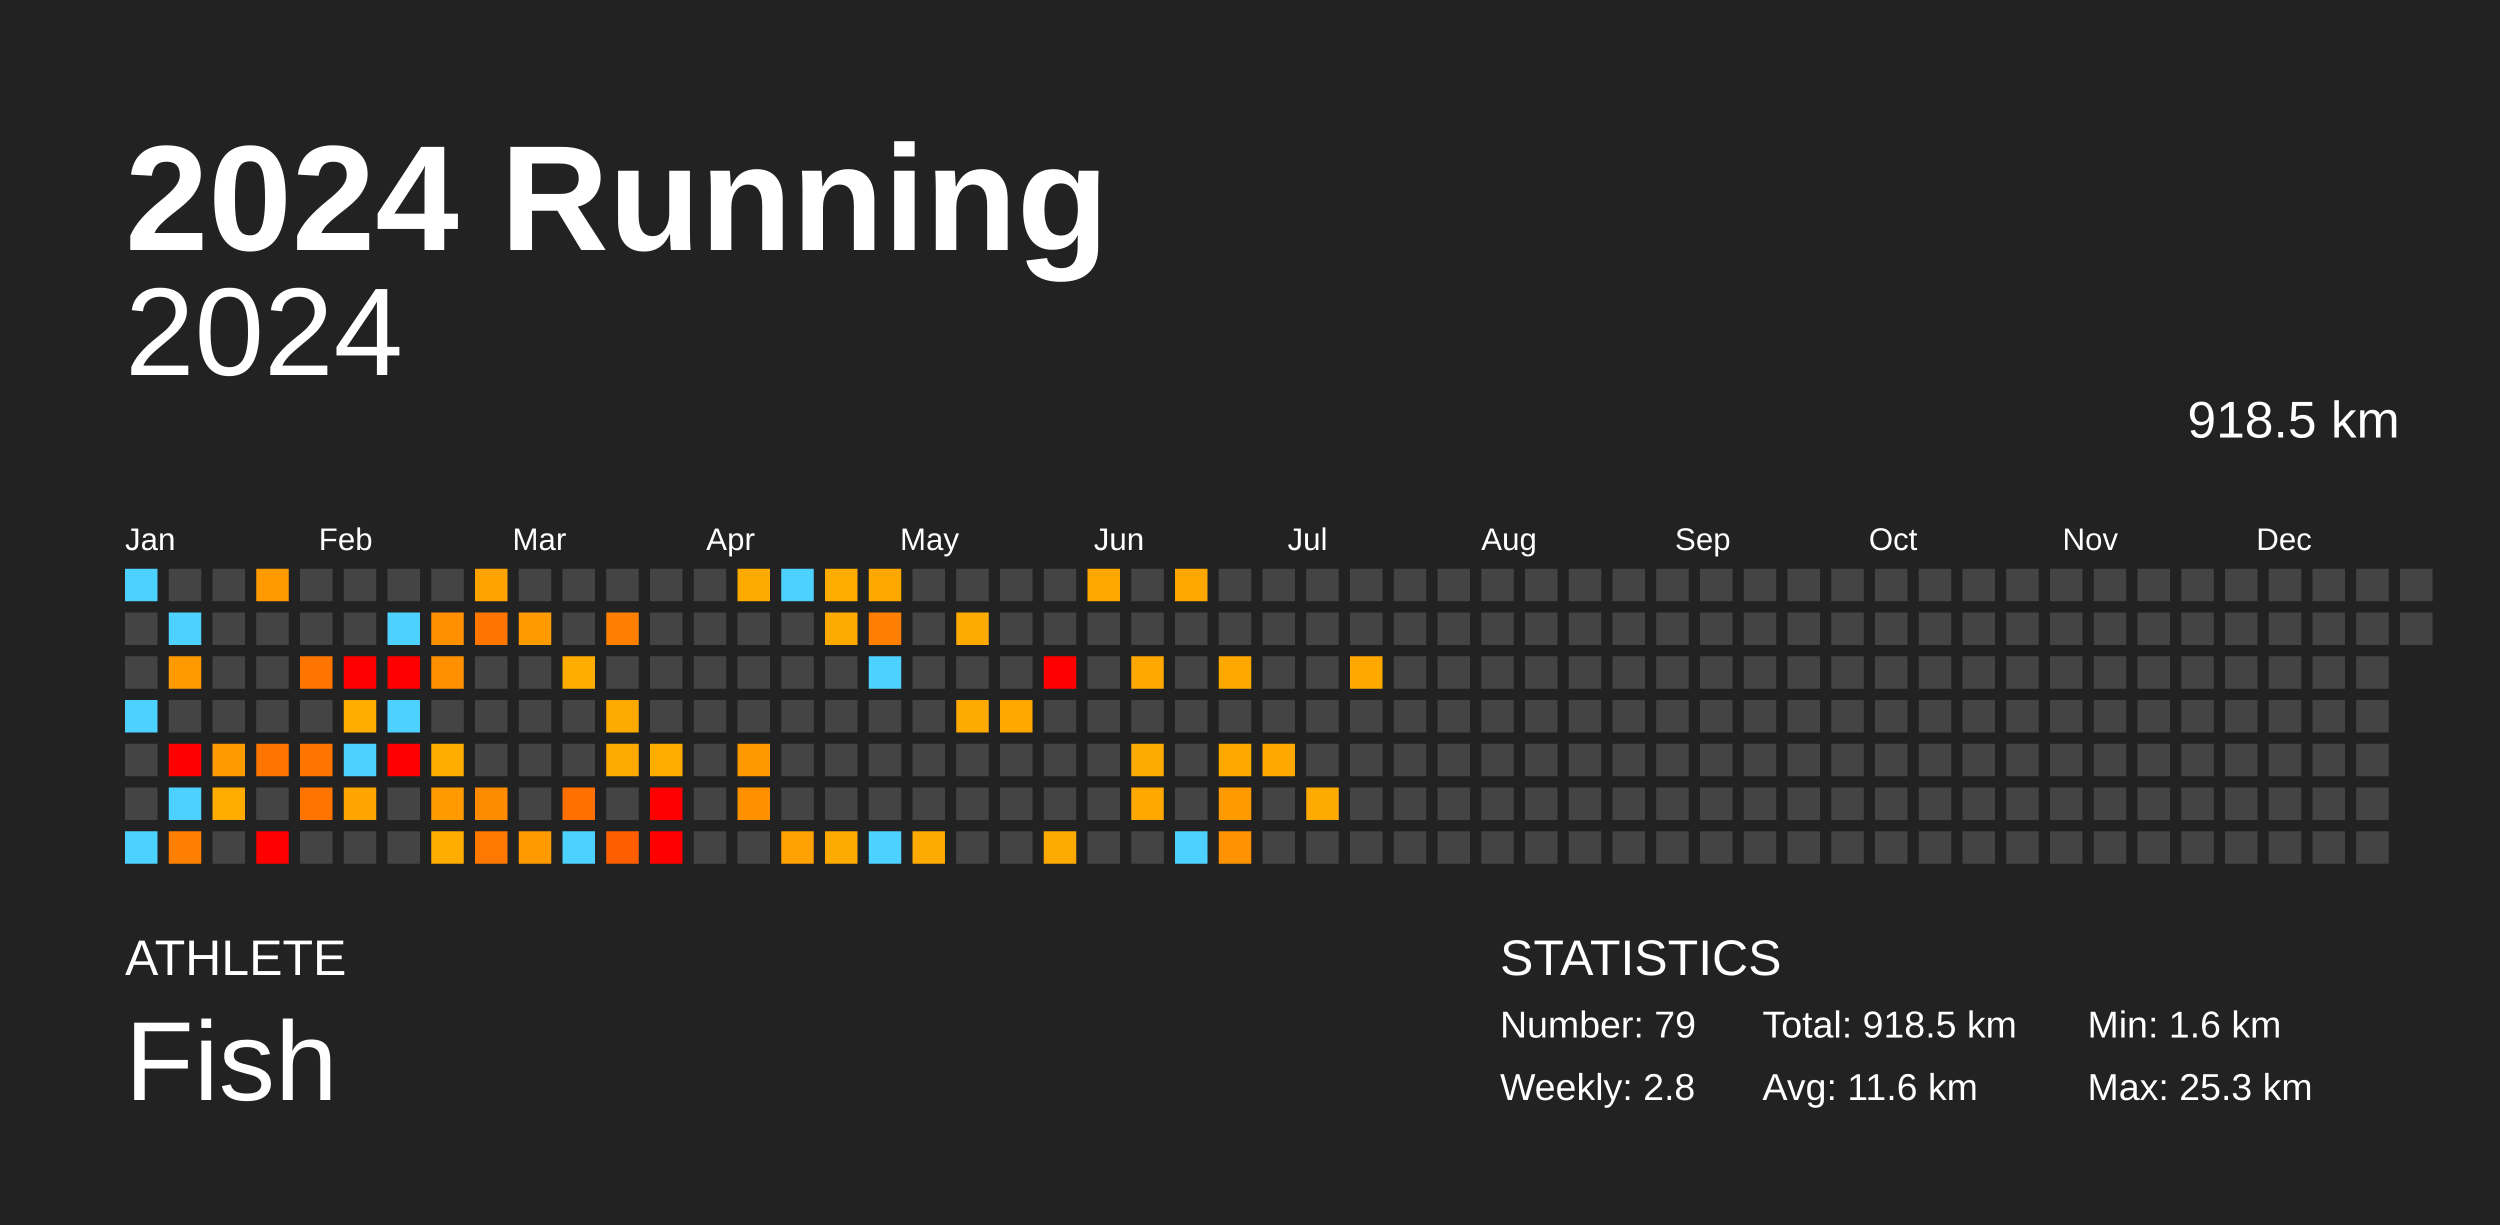
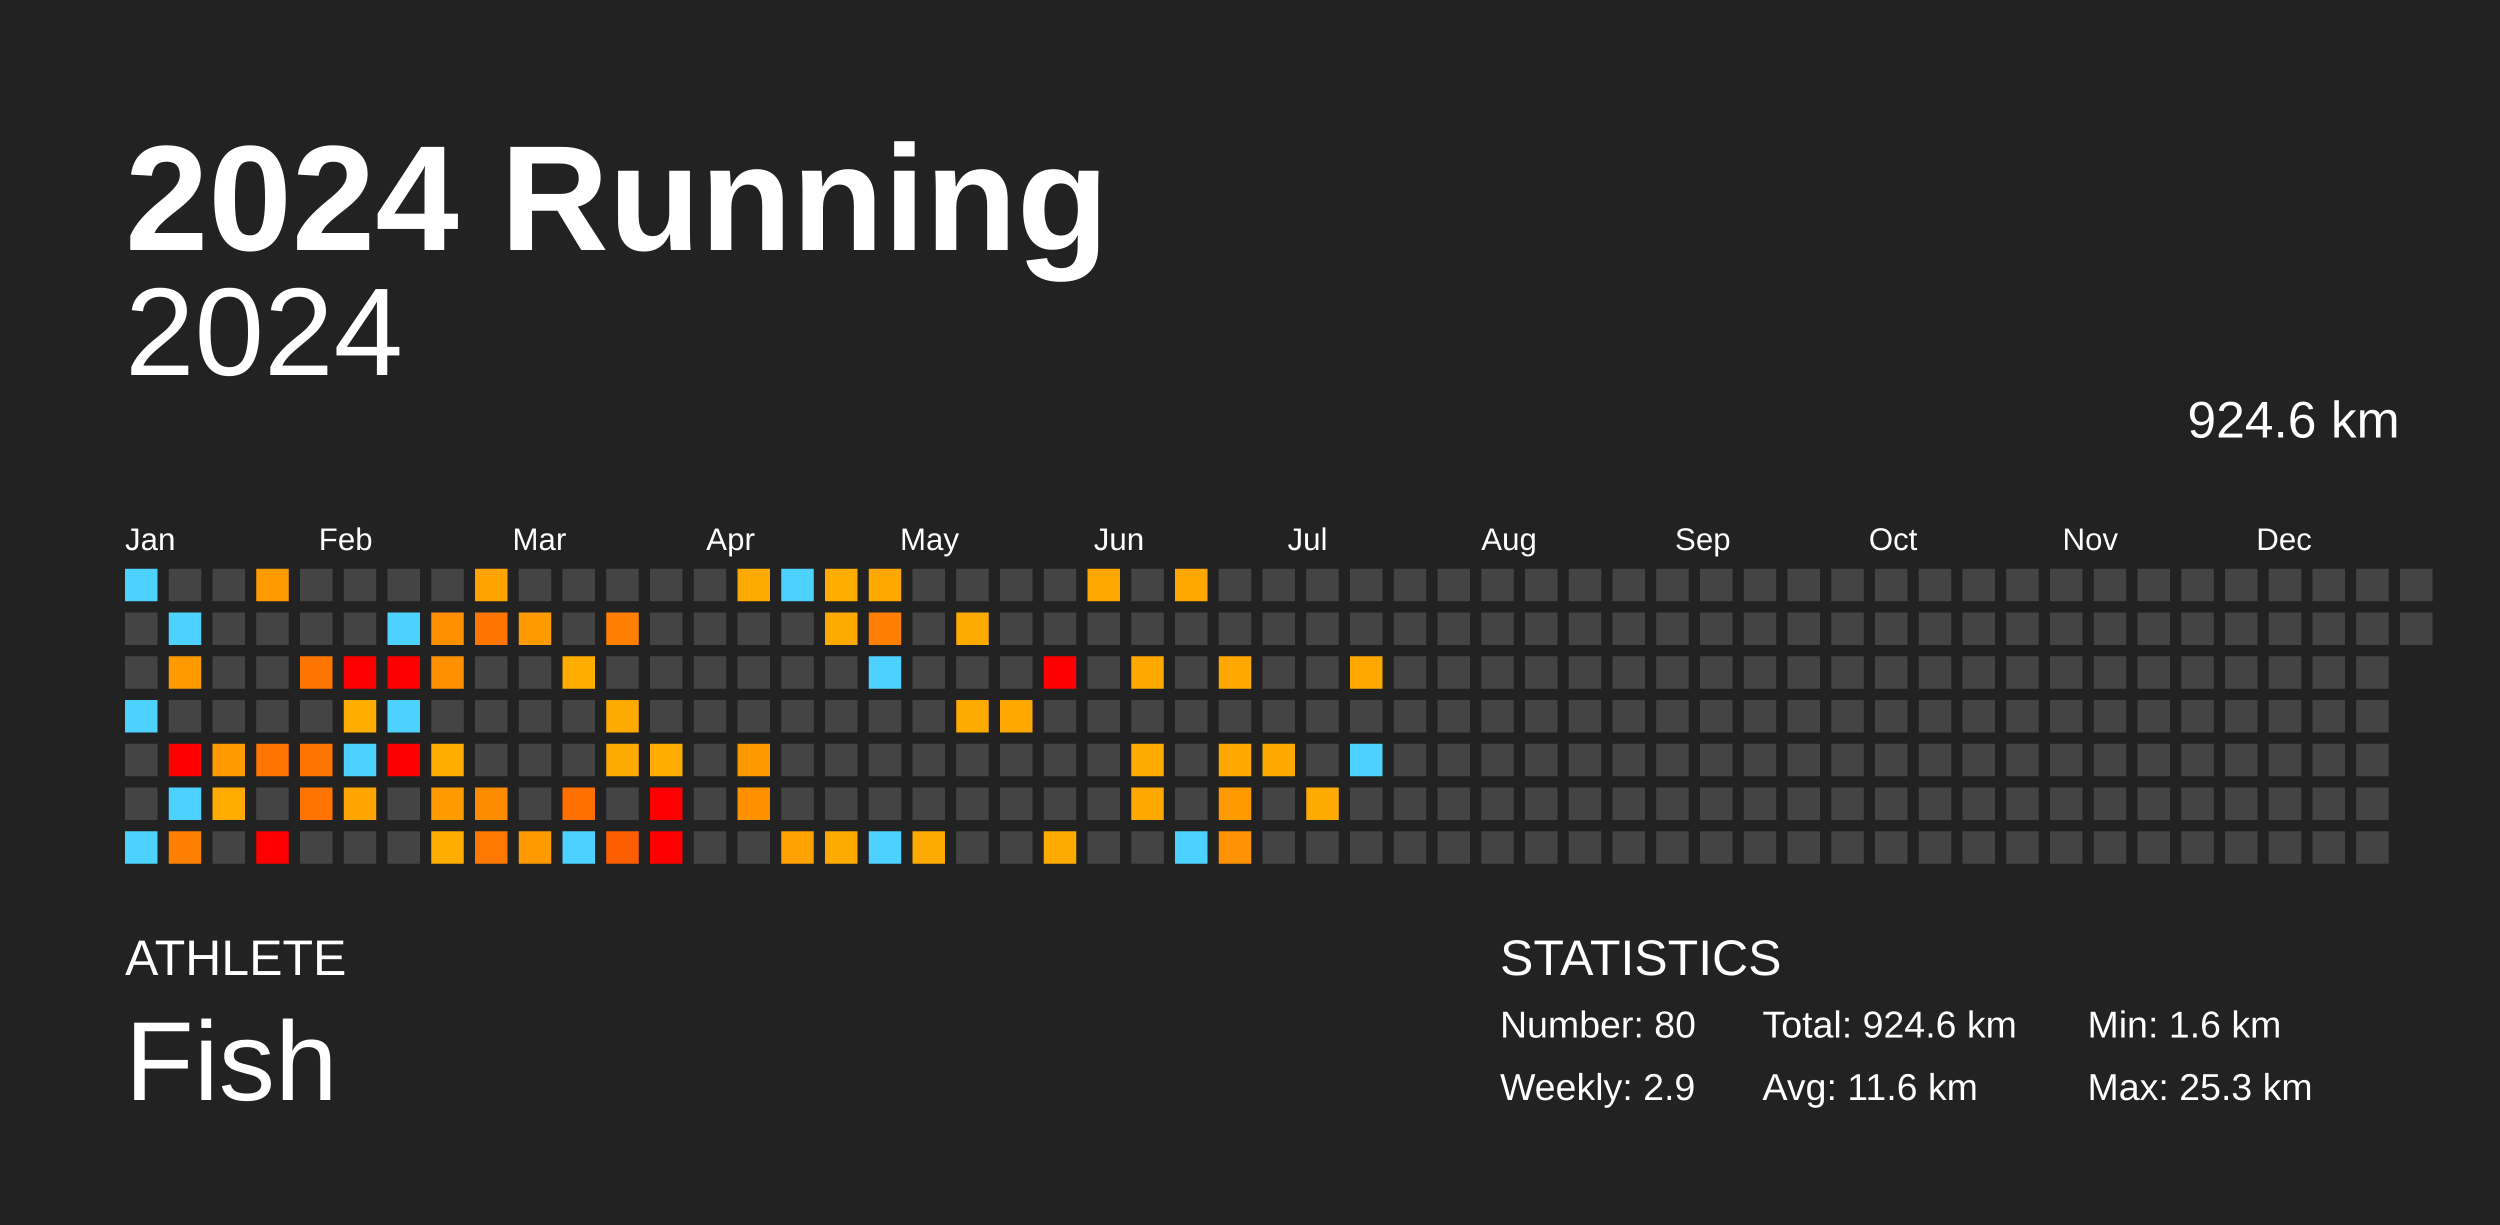
<svg xmlns="http://www.w3.org/2000/svg" baseProfile="full" height="98mm" version="1.1" viewBox="0,0,200,98" width="200mm">
  <defs />
  <rect fill="#222222" height="98" width="200" x="0" y="0" />
  <text fill="#FFFFFF" style="font-size:12px; font-family:Arial; font-weight:bold;" x="10" y="20">2024 Running</text>
  <text fill="#FFFFFF" style="font-size:4px; font-family:Arial" x="10" y="78">ATHLETE</text>
  <text fill="#FFFFFF" style="font-size:9px; font-family:Arial" x="10" y="88">Fish</text>
  <text fill="#FFFFFF" style="font-size:4px; font-family:Arial" x="120" y="78">STATISTICS</text>
-   <text fill="#FFFFFF" style="font-size:3px; font-family:Arial" x="120" y="83">Number: 79</text>
-   <text fill="#FFFFFF" style="font-size:3px; font-family:Arial" x="120" y="88">Weekly: 2.8</text>
-   <text fill="#FFFFFF" style="font-size:3px; font-family:Arial" x="141" y="83">Total: 918.5 km</text>
+   <text fill="#FFFFFF" style="font-size:3px; font-family:Arial" x="120" y="83">Number: 80</text>
+   <text fill="#FFFFFF" style="font-size:3px; font-family:Arial" x="120" y="88">Weekly: 2.9</text>
+   <text fill="#FFFFFF" style="font-size:3px; font-family:Arial" x="141" y="83">Total: 924.6 km</text>
  <text fill="#FFFFFF" style="font-size:3px; font-family:Arial" x="141" y="88">Avg: 11.6 km</text>
  <text fill="#FFFFFF" style="font-size:3px; font-family:Arial" x="167" y="83">Min: 1.6 km</text>
  <text fill="#FFFFFF" style="font-size:3px; font-family:Arial" x="167" y="88">Max: 25.3 km</text>
  <text alignment-baseline="hanging" fill="#FFFFFF" style="font-size:10.0px; font-family:Arial;" x="10" y="30">2024</text>
-   <text alignment-baseline="hanging" fill="#FFFFFF" style="font-size:4.125px; font-family:Arial;" x="175" y="35">918.5 km</text>
+   <text alignment-baseline="hanging" fill="#FFFFFF" style="font-size:4.125px; font-family:Arial;" x="175" y="35">924.6 km</text>
  <text fill="#FFFFFF" style="font-size:2.5px; font-family:Arial" x="10.0" y="44">Jan</text>
  <text fill="#FFFFFF" style="font-size:2.5px; font-family:Arial" x="25.5" y="44">Feb</text>
  <text fill="#FFFFFF" style="font-size:2.5px; font-family:Arial" x="41.0" y="44">Mar</text>
  <text fill="#FFFFFF" style="font-size:2.5px; font-family:Arial" x="56.5" y="44">Apr</text>
  <text fill="#FFFFFF" style="font-size:2.5px; font-family:Arial" x="72.0" y="44">May</text>
  <text fill="#FFFFFF" style="font-size:2.5px; font-family:Arial" x="87.5" y="44">Jun</text>
  <text fill="#FFFFFF" style="font-size:2.5px; font-family:Arial" x="103.0" y="44">Jul</text>
  <text fill="#FFFFFF" style="font-size:2.5px; font-family:Arial" x="118.5" y="44">Aug</text>
  <text fill="#FFFFFF" style="font-size:2.5px; font-family:Arial" x="134.0" y="44">Sep</text>
  <text fill="#FFFFFF" style="font-size:2.5px; font-family:Arial" x="149.5" y="44">Oct</text>
  <text fill="#FFFFFF" style="font-size:2.5px; font-family:Arial" x="165.0" y="44">Nov</text>
  <text fill="#FFFFFF" style="font-size:2.5px; font-family:Arial" x="180.5" y="44">Dec</text>
  <rect fill="#4dd2ff" height="2.6" width="2.6" x="10.0" y="45.5" />
  <rect fill="#444444" height="2.6" width="2.6" x="10.0" y="49.0" />
  <rect fill="#444444" height="2.6" width="2.6" x="10.0" y="52.5" />
  <rect fill="#4dd2ff" height="2.6" width="2.6" x="10.0" y="56.0" />
  <rect fill="#444444" height="2.6" width="2.6" x="10.0" y="59.5" />
  <rect fill="#444444" height="2.6" width="2.6" x="10.0" y="63.0" />
  <rect fill="#4dd2ff" height="2.6" width="2.6" x="10.0" y="66.5" />
  <rect fill="#444444" height="2.6" width="2.6" x="13.5" y="45.5" />
  <rect fill="#4dd2ff" height="2.6" width="2.6" x="13.5" y="49.0" />
  <rect fill="#ff9b00" height="2.6" width="2.6" x="13.5" y="52.5" />
  <rect fill="#444444" height="2.6" width="2.6" x="13.5" y="56.0" />
  <rect fill="red" height="2.6" width="2.6" x="13.5" y="59.5" />
  <rect fill="#4dd2ff" height="2.6" width="2.6" x="13.5" y="63.0" />
  <rect fill="#ff7f00" height="2.6" width="2.6" x="13.5" y="66.5" />
  <rect fill="#444444" height="2.6" width="2.6" x="17.0" y="45.5" />
  <rect fill="#444444" height="2.6" width="2.6" x="17.0" y="49.0" />
  <rect fill="#444444" height="2.6" width="2.6" x="17.0" y="52.5" />
  <rect fill="#444444" height="2.6" width="2.6" x="17.0" y="56.0" />
  <rect fill="#ff9b00" height="2.6" width="2.6" x="17.0" y="59.5" />
  <rect fill="#ffab00" height="2.6" width="2.6" x="17.0" y="63.0" />
  <rect fill="#444444" height="2.6" width="2.6" x="17.0" y="66.5" />
  <rect fill="#ff9b00" height="2.6" width="2.6" x="20.5" y="45.5" />
  <rect fill="#444444" height="2.6" width="2.6" x="20.5" y="49.0" />
  <rect fill="#444444" height="2.6" width="2.6" x="20.5" y="52.5" />
  <rect fill="#444444" height="2.6" width="2.6" x="20.5" y="56.0" />
  <rect fill="#ff7500" height="2.6" width="2.6" x="20.5" y="59.5" />
  <rect fill="#444444" height="2.6" width="2.6" x="20.5" y="63.0" />
  <rect fill="red" height="2.6" width="2.6" x="20.5" y="66.5" />
  <rect fill="#444444" height="2.6" width="2.6" x="24.0" y="45.5" />
  <rect fill="#444444" height="2.6" width="2.6" x="24.0" y="49.0" />
  <rect fill="#ff7500" height="2.6" width="2.6" x="24.0" y="52.5" />
  <rect fill="#444444" height="2.6" width="2.6" x="24.0" y="56.0" />
  <rect fill="#ff7500" height="2.6" width="2.6" x="24.0" y="59.5" />
  <rect fill="#ff7400" height="2.6" width="2.6" x="24.0" y="63.0" />
  <rect fill="#444444" height="2.6" width="2.6" x="24.0" y="66.5" />
  <rect fill="#444444" height="2.6" width="2.6" x="27.5" y="45.5" />
  <rect fill="#444444" height="2.6" width="2.6" x="27.5" y="49.0" />
  <rect fill="red" height="2.6" width="2.6" x="27.5" y="52.5" />
  <rect fill="#ffae00" height="2.6" width="2.6" x="27.5" y="56.0" />
  <rect fill="#4dd2ff" height="2.6" width="2.6" x="27.5" y="59.5" />
  <rect fill="#ffa500" height="2.6" width="2.6" x="27.5" y="63.0" />
  <rect fill="#444444" height="2.6" width="2.6" x="27.5" y="66.5" />
  <rect fill="#444444" height="2.6" width="2.6" x="31.0" y="45.5" />
  <rect fill="#4dd2ff" height="2.6" width="2.6" x="31.0" y="49.0" />
  <rect fill="red" height="2.6" width="2.6" x="31.0" y="52.5" />
  <rect fill="#4dd2ff" height="2.6" width="2.6" x="31.0" y="56.0" />
  <rect fill="red" height="2.6" width="2.6" x="31.0" y="59.5" />
  <rect fill="#444444" height="2.6" width="2.6" x="31.0" y="63.0" />
  <rect fill="#444444" height="2.6" width="2.6" x="31.0" y="66.5" />
  <rect fill="#444444" height="2.6" width="2.6" x="34.5" y="45.5" />
  <rect fill="#ff9000" height="2.6" width="2.6" x="34.5" y="49.0" />
  <rect fill="#ff9100" height="2.6" width="2.6" x="34.5" y="52.5" />
  <rect fill="#444444" height="2.6" width="2.6" x="34.5" y="56.0" />
  <rect fill="#ffab00" height="2.6" width="2.6" x="34.5" y="59.5" />
  <rect fill="#ff9a00" height="2.6" width="2.6" x="34.5" y="63.0" />
  <rect fill="#ffad00" height="2.6" width="2.6" x="34.5" y="66.5" />
  <rect fill="#ffa300" height="2.6" width="2.6" x="38.0" y="45.5" />
  <rect fill="#ff7500" height="2.6" width="2.6" x="38.0" y="49.0" />
  <rect fill="#444444" height="2.6" width="2.6" x="38.0" y="52.5" />
  <rect fill="#444444" height="2.6" width="2.6" x="38.0" y="56.0" />
  <rect fill="#444444" height="2.6" width="2.6" x="38.0" y="59.5" />
  <rect fill="#ff8c00" height="2.6" width="2.6" x="38.0" y="63.0" />
  <rect fill="#ff7800" height="2.6" width="2.6" x="38.0" y="66.5" />
  <rect fill="#444444" height="2.6" width="2.6" x="41.5" y="45.5" />
  <rect fill="#ff9b00" height="2.6" width="2.6" x="41.5" y="49.0" />
  <rect fill="#444444" height="2.6" width="2.6" x="41.5" y="52.5" />
  <rect fill="#444444" height="2.6" width="2.6" x="41.5" y="56.0" />
  <rect fill="#444444" height="2.6" width="2.6" x="41.5" y="59.5" />
  <rect fill="#444444" height="2.6" width="2.6" x="41.5" y="63.0" />
  <rect fill="#ff9a00" height="2.6" width="2.6" x="41.5" y="66.5" />
  <rect fill="#444444" height="2.6" width="2.6" x="45.0" y="45.5" />
  <rect fill="#444444" height="2.6" width="2.6" x="45.0" y="49.0" />
  <rect fill="#ffae00" height="2.6" width="2.6" x="45.0" y="52.5" />
  <rect fill="#444444" height="2.6" width="2.6" x="45.0" y="56.0" />
  <rect fill="#444444" height="2.6" width="2.6" x="45.0" y="59.5" />
  <rect fill="#ff7000" height="2.6" width="2.6" x="45.0" y="63.0" />
  <rect fill="#4dd2ff" height="2.6" width="2.6" x="45.0" y="66.5" />
  <rect fill="#444444" height="2.6" width="2.6" x="48.5" y="45.5" />
  <rect fill="#ff7f00" height="2.6" width="2.6" x="48.5" y="49.0" />
  <rect fill="#444444" height="2.6" width="2.6" x="48.5" y="52.5" />
  <rect fill="#ffaa00" height="2.6" width="2.6" x="48.5" y="56.0" />
  <rect fill="#ffaa00" height="2.6" width="2.6" x="48.5" y="59.5" />
  <rect fill="#444444" height="2.6" width="2.6" x="48.5" y="63.0" />
  <rect fill="#ff5e00" height="2.6" width="2.6" x="48.5" y="66.5" />
  <rect fill="#444444" height="2.6" width="2.6" x="52.0" y="45.5" />
  <rect fill="#444444" height="2.6" width="2.6" x="52.0" y="49.0" />
  <rect fill="#444444" height="2.6" width="2.6" x="52.0" y="52.5" />
  <rect fill="#444444" height="2.6" width="2.6" x="52.0" y="56.0" />
  <rect fill="#ffac00" height="2.6" width="2.6" x="52.0" y="59.5" />
  <rect fill="red" height="2.6" width="2.6" x="52.0" y="63.0" />
  <rect fill="red" height="2.6" width="2.6" x="52.0" y="66.5" />
  <rect fill="#444444" height="2.6" width="2.6" x="55.5" y="45.5" />
  <rect fill="#444444" height="2.6" width="2.6" x="55.5" y="49.0" />
  <rect fill="#444444" height="2.6" width="2.6" x="55.5" y="52.5" />
  <rect fill="#444444" height="2.6" width="2.6" x="55.5" y="56.0" />
  <rect fill="#444444" height="2.6" width="2.6" x="55.5" y="59.5" />
  <rect fill="#444444" height="2.6" width="2.6" x="55.5" y="63.0" />
  <rect fill="#444444" height="2.6" width="2.6" x="55.5" y="66.5" />
  <rect fill="#ffaa00" height="2.6" width="2.6" x="59.0" y="45.5" />
  <rect fill="#444444" height="2.6" width="2.6" x="59.0" y="49.0" />
  <rect fill="#444444" height="2.6" width="2.6" x="59.0" y="52.5" />
  <rect fill="#444444" height="2.6" width="2.6" x="59.0" y="56.0" />
  <rect fill="#ff9900" height="2.6" width="2.6" x="59.0" y="59.5" />
  <rect fill="#ff9100" height="2.6" width="2.6" x="59.0" y="63.0" />
  <rect fill="#444444" height="2.6" width="2.6" x="59.0" y="66.5" />
  <rect fill="#4dd2ff" height="2.6" width="2.6" x="62.5" y="45.5" />
  <rect fill="#444444" height="2.6" width="2.6" x="62.5" y="49.0" />
  <rect fill="#444444" height="2.6" width="2.6" x="62.5" y="52.5" />
  <rect fill="#444444" height="2.6" width="2.6" x="62.5" y="56.0" />
  <rect fill="#444444" height="2.6" width="2.6" x="62.5" y="59.5" />
  <rect fill="#444444" height="2.6" width="2.6" x="62.5" y="63.0" />
  <rect fill="#ffa100" height="2.6" width="2.6" x="62.5" y="66.5" />
  <rect fill="#ffac00" height="2.6" width="2.6" x="66.0" y="45.5" />
  <rect fill="#ffaa00" height="2.6" width="2.6" x="66.0" y="49.0" />
  <rect fill="#444444" height="2.6" width="2.6" x="66.0" y="52.5" />
  <rect fill="#444444" height="2.6" width="2.6" x="66.0" y="56.0" />
  <rect fill="#444444" height="2.6" width="2.6" x="66.0" y="59.5" />
  <rect fill="#444444" height="2.6" width="2.6" x="66.0" y="63.0" />
  <rect fill="#ffaa00" height="2.6" width="2.6" x="66.0" y="66.5" />
  <rect fill="#ffa800" height="2.6" width="2.6" x="69.5" y="45.5" />
  <rect fill="#ff7f00" height="2.6" width="2.6" x="69.5" y="49.0" />
  <rect fill="#4dd2ff" height="2.6" width="2.6" x="69.5" y="52.5" />
  <rect fill="#444444" height="2.6" width="2.6" x="69.5" y="56.0" />
  <rect fill="#444444" height="2.6" width="2.6" x="69.5" y="59.5" />
  <rect fill="#444444" height="2.6" width="2.6" x="69.5" y="63.0" />
  <rect fill="#4dd2ff" height="2.6" width="2.6" x="69.5" y="66.5" />
  <rect fill="#444444" height="2.6" width="2.6" x="73.0" y="45.5" />
  <rect fill="#444444" height="2.6" width="2.6" x="73.0" y="49.0" />
  <rect fill="#444444" height="2.6" width="2.6" x="73.0" y="52.5" />
  <rect fill="#444444" height="2.6" width="2.6" x="73.0" y="56.0" />
  <rect fill="#444444" height="2.6" width="2.6" x="73.0" y="59.5" />
  <rect fill="#444444" height="2.6" width="2.6" x="73.0" y="63.0" />
  <rect fill="#ffaa00" height="2.6" width="2.6" x="73.0" y="66.5" />
  <rect fill="#444444" height="2.6" width="2.6" x="76.5" y="45.5" />
  <rect fill="#ffaa00" height="2.6" width="2.6" x="76.5" y="49.0" />
  <rect fill="#444444" height="2.6" width="2.6" x="76.5" y="52.5" />
  <rect fill="#ffaa00" height="2.6" width="2.6" x="76.5" y="56.0" />
  <rect fill="#444444" height="2.6" width="2.6" x="76.5" y="59.5" />
  <rect fill="#444444" height="2.6" width="2.6" x="76.5" y="63.0" />
  <rect fill="#444444" height="2.6" width="2.6" x="76.5" y="66.5" />
  <rect fill="#444444" height="2.6" width="2.6" x="80.0" y="45.5" />
  <rect fill="#444444" height="2.6" width="2.6" x="80.0" y="49.0" />
  <rect fill="#444444" height="2.6" width="2.6" x="80.0" y="52.5" />
  <rect fill="#ffa800" height="2.6" width="2.6" x="80.0" y="56.0" />
  <rect fill="#444444" height="2.6" width="2.6" x="80.0" y="59.5" />
  <rect fill="#444444" height="2.6" width="2.6" x="80.0" y="63.0" />
  <rect fill="#444444" height="2.6" width="2.6" x="80.0" y="66.5" />
  <rect fill="#444444" height="2.6" width="2.6" x="83.5" y="45.5" />
  <rect fill="#444444" height="2.6" width="2.6" x="83.5" y="49.0" />
  <rect fill="red" height="2.6" width="2.6" x="83.5" y="52.5" />
  <rect fill="#444444" height="2.6" width="2.6" x="83.5" y="56.0" />
  <rect fill="#444444" height="2.6" width="2.6" x="83.5" y="59.5" />
  <rect fill="#444444" height="2.6" width="2.6" x="83.5" y="63.0" />
  <rect fill="#ffaa00" height="2.6" width="2.6" x="83.5" y="66.5" />
  <rect fill="#ffa900" height="2.6" width="2.6" x="87.0" y="45.5" />
  <rect fill="#444444" height="2.6" width="2.6" x="87.0" y="49.0" />
  <rect fill="#444444" height="2.6" width="2.6" x="87.0" y="52.5" />
  <rect fill="#444444" height="2.6" width="2.6" x="87.0" y="56.0" />
  <rect fill="#444444" height="2.6" width="2.6" x="87.0" y="59.5" />
  <rect fill="#444444" height="2.6" width="2.6" x="87.0" y="63.0" />
  <rect fill="#444444" height="2.6" width="2.6" x="87.0" y="66.5" />
  <rect fill="#444444" height="2.6" width="2.6" x="90.5" y="45.5" />
  <rect fill="#444444" height="2.6" width="2.6" x="90.5" y="49.0" />
  <rect fill="#ffa800" height="2.6" width="2.6" x="90.5" y="52.5" />
  <rect fill="#444444" height="2.6" width="2.6" x="90.5" y="56.0" />
  <rect fill="#ffaa00" height="2.6" width="2.6" x="90.5" y="59.5" />
  <rect fill="#ffa900" height="2.6" width="2.6" x="90.5" y="63.0" />
  <rect fill="#444444" height="2.6" width="2.6" x="90.5" y="66.5" />
  <rect fill="#ffa900" height="2.6" width="2.6" x="94.0" y="45.5" />
  <rect fill="#444444" height="2.6" width="2.6" x="94.0" y="49.0" />
  <rect fill="#444444" height="2.6" width="2.6" x="94.0" y="52.5" />
  <rect fill="#444444" height="2.6" width="2.6" x="94.0" y="56.0" />
  <rect fill="#444444" height="2.6" width="2.6" x="94.0" y="59.5" />
  <rect fill="#444444" height="2.6" width="2.6" x="94.0" y="63.0" />
  <rect fill="#4dd2ff" height="2.6" width="2.6" x="94.0" y="66.5" />
  <rect fill="#444444" height="2.6" width="2.6" x="97.5" y="45.5" />
  <rect fill="#444444" height="2.6" width="2.6" x="97.5" y="49.0" />
  <rect fill="#ffa900" height="2.6" width="2.6" x="97.5" y="52.5" />
  <rect fill="#444444" height="2.6" width="2.6" x="97.5" y="56.0" />
  <rect fill="#ffa800" height="2.6" width="2.6" x="97.5" y="59.5" />
  <rect fill="#ff9b00" height="2.6" width="2.6" x="97.5" y="63.0" />
  <rect fill="#ff9200" height="2.6" width="2.6" x="97.5" y="66.5" />
  <rect fill="#444444" height="2.6" width="2.6" x="101.0" y="45.5" />
  <rect fill="#444444" height="2.6" width="2.6" x="101.0" y="49.0" />
  <rect fill="#444444" height="2.6" width="2.6" x="101.0" y="52.5" />
  <rect fill="#444444" height="2.6" width="2.6" x="101.0" y="56.0" />
  <rect fill="#ffa900" height="2.6" width="2.6" x="101.0" y="59.5" />
  <rect fill="#444444" height="2.6" width="2.6" x="101.0" y="63.0" />
  <rect fill="#444444" height="2.6" width="2.6" x="101.0" y="66.5" />
  <rect fill="#444444" height="2.6" width="2.6" x="104.5" y="45.5" />
  <rect fill="#444444" height="2.6" width="2.6" x="104.5" y="49.0" />
  <rect fill="#444444" height="2.6" width="2.6" x="104.5" y="52.5" />
  <rect fill="#444444" height="2.6" width="2.6" x="104.5" y="56.0" />
  <rect fill="#444444" height="2.6" width="2.6" x="104.5" y="59.5" />
  <rect fill="#ffaa00" height="2.6" width="2.6" x="104.5" y="63.0" />
  <rect fill="#444444" height="2.6" width="2.6" x="104.5" y="66.5" />
  <rect fill="#444444" height="2.6" width="2.6" x="108.0" y="45.5" />
  <rect fill="#444444" height="2.6" width="2.6" x="108.0" y="49.0" />
  <rect fill="#ffa900" height="2.6" width="2.6" x="108.0" y="52.5" />
  <rect fill="#444444" height="2.6" width="2.6" x="108.0" y="56.0" />
-   <rect fill="#444444" height="2.6" width="2.6" x="108.0" y="59.5" />
+   <rect fill="#4dd2ff" height="2.6" width="2.6" x="108.0" y="59.5" />
  <rect fill="#444444" height="2.6" width="2.6" x="108.0" y="63.0" />
  <rect fill="#444444" height="2.6" width="2.6" x="108.0" y="66.5" />
  <rect fill="#444444" height="2.6" width="2.6" x="111.5" y="45.5" />
  <rect fill="#444444" height="2.6" width="2.6" x="111.5" y="49.0" />
  <rect fill="#444444" height="2.6" width="2.6" x="111.5" y="52.5" />
  <rect fill="#444444" height="2.6" width="2.6" x="111.5" y="56.0" />
  <rect fill="#444444" height="2.6" width="2.6" x="111.5" y="59.5" />
  <rect fill="#444444" height="2.6" width="2.6" x="111.5" y="63.0" />
  <rect fill="#444444" height="2.6" width="2.6" x="111.5" y="66.5" />
  <rect fill="#444444" height="2.6" width="2.6" x="115.0" y="45.5" />
  <rect fill="#444444" height="2.6" width="2.6" x="115.0" y="49.0" />
  <rect fill="#444444" height="2.6" width="2.6" x="115.0" y="52.5" />
  <rect fill="#444444" height="2.6" width="2.6" x="115.0" y="56.0" />
  <rect fill="#444444" height="2.6" width="2.6" x="115.0" y="59.5" />
  <rect fill="#444444" height="2.6" width="2.6" x="115.0" y="63.0" />
  <rect fill="#444444" height="2.6" width="2.6" x="115.0" y="66.5" />
  <rect fill="#444444" height="2.6" width="2.6" x="118.5" y="45.5" />
  <rect fill="#444444" height="2.6" width="2.6" x="118.5" y="49.0" />
  <rect fill="#444444" height="2.6" width="2.6" x="118.5" y="52.5" />
  <rect fill="#444444" height="2.6" width="2.6" x="118.5" y="56.0" />
  <rect fill="#444444" height="2.6" width="2.6" x="118.5" y="59.5" />
  <rect fill="#444444" height="2.6" width="2.6" x="118.5" y="63.0" />
  <rect fill="#444444" height="2.6" width="2.6" x="118.5" y="66.5" />
  <rect fill="#444444" height="2.6" width="2.6" x="122.0" y="45.5" />
  <rect fill="#444444" height="2.6" width="2.6" x="122.0" y="49.0" />
  <rect fill="#444444" height="2.6" width="2.6" x="122.0" y="52.5" />
  <rect fill="#444444" height="2.6" width="2.6" x="122.0" y="56.0" />
  <rect fill="#444444" height="2.6" width="2.6" x="122.0" y="59.5" />
  <rect fill="#444444" height="2.6" width="2.6" x="122.0" y="63.0" />
  <rect fill="#444444" height="2.6" width="2.6" x="122.0" y="66.5" />
  <rect fill="#444444" height="2.6" width="2.6" x="125.5" y="45.5" />
  <rect fill="#444444" height="2.6" width="2.6" x="125.5" y="49.0" />
  <rect fill="#444444" height="2.6" width="2.6" x="125.5" y="52.5" />
  <rect fill="#444444" height="2.6" width="2.6" x="125.5" y="56.0" />
  <rect fill="#444444" height="2.6" width="2.6" x="125.5" y="59.5" />
  <rect fill="#444444" height="2.6" width="2.6" x="125.5" y="63.0" />
  <rect fill="#444444" height="2.6" width="2.6" x="125.5" y="66.5" />
  <rect fill="#444444" height="2.6" width="2.6" x="129.0" y="45.5" />
  <rect fill="#444444" height="2.6" width="2.6" x="129.0" y="49.0" />
  <rect fill="#444444" height="2.6" width="2.6" x="129.0" y="52.5" />
  <rect fill="#444444" height="2.6" width="2.6" x="129.0" y="56.0" />
  <rect fill="#444444" height="2.6" width="2.6" x="129.0" y="59.5" />
  <rect fill="#444444" height="2.6" width="2.6" x="129.0" y="63.0" />
  <rect fill="#444444" height="2.6" width="2.6" x="129.0" y="66.5" />
  <rect fill="#444444" height="2.6" width="2.6" x="132.5" y="45.5" />
  <rect fill="#444444" height="2.6" width="2.6" x="132.5" y="49.0" />
  <rect fill="#444444" height="2.6" width="2.6" x="132.5" y="52.5" />
  <rect fill="#444444" height="2.6" width="2.6" x="132.5" y="56.0" />
  <rect fill="#444444" height="2.6" width="2.6" x="132.5" y="59.5" />
  <rect fill="#444444" height="2.6" width="2.6" x="132.5" y="63.0" />
  <rect fill="#444444" height="2.6" width="2.6" x="132.5" y="66.5" />
  <rect fill="#444444" height="2.6" width="2.6" x="136.0" y="45.5" />
  <rect fill="#444444" height="2.6" width="2.6" x="136.0" y="49.0" />
  <rect fill="#444444" height="2.6" width="2.6" x="136.0" y="52.5" />
  <rect fill="#444444" height="2.6" width="2.6" x="136.0" y="56.0" />
  <rect fill="#444444" height="2.6" width="2.6" x="136.0" y="59.5" />
  <rect fill="#444444" height="2.6" width="2.6" x="136.0" y="63.0" />
  <rect fill="#444444" height="2.6" width="2.6" x="136.0" y="66.5" />
  <rect fill="#444444" height="2.6" width="2.6" x="139.5" y="45.5" />
  <rect fill="#444444" height="2.6" width="2.6" x="139.5" y="49.0" />
  <rect fill="#444444" height="2.6" width="2.6" x="139.5" y="52.5" />
  <rect fill="#444444" height="2.6" width="2.6" x="139.5" y="56.0" />
  <rect fill="#444444" height="2.6" width="2.6" x="139.5" y="59.5" />
  <rect fill="#444444" height="2.6" width="2.6" x="139.5" y="63.0" />
  <rect fill="#444444" height="2.6" width="2.6" x="139.5" y="66.5" />
  <rect fill="#444444" height="2.6" width="2.6" x="143.0" y="45.5" />
  <rect fill="#444444" height="2.6" width="2.6" x="143.0" y="49.0" />
  <rect fill="#444444" height="2.6" width="2.6" x="143.0" y="52.5" />
  <rect fill="#444444" height="2.6" width="2.6" x="143.0" y="56.0" />
  <rect fill="#444444" height="2.6" width="2.6" x="143.0" y="59.5" />
  <rect fill="#444444" height="2.6" width="2.6" x="143.0" y="63.0" />
  <rect fill="#444444" height="2.6" width="2.6" x="143.0" y="66.5" />
  <rect fill="#444444" height="2.6" width="2.6" x="146.5" y="45.5" />
  <rect fill="#444444" height="2.6" width="2.6" x="146.5" y="49.0" />
  <rect fill="#444444" height="2.6" width="2.6" x="146.5" y="52.5" />
  <rect fill="#444444" height="2.6" width="2.6" x="146.5" y="56.0" />
  <rect fill="#444444" height="2.6" width="2.6" x="146.5" y="59.5" />
  <rect fill="#444444" height="2.6" width="2.6" x="146.5" y="63.0" />
  <rect fill="#444444" height="2.6" width="2.6" x="146.5" y="66.5" />
  <rect fill="#444444" height="2.6" width="2.6" x="150.0" y="45.5" />
  <rect fill="#444444" height="2.6" width="2.6" x="150.0" y="49.0" />
  <rect fill="#444444" height="2.6" width="2.6" x="150.0" y="52.5" />
  <rect fill="#444444" height="2.6" width="2.6" x="150.0" y="56.0" />
  <rect fill="#444444" height="2.6" width="2.6" x="150.0" y="59.5" />
  <rect fill="#444444" height="2.6" width="2.6" x="150.0" y="63.0" />
  <rect fill="#444444" height="2.6" width="2.6" x="150.0" y="66.5" />
  <rect fill="#444444" height="2.6" width="2.6" x="153.5" y="45.5" />
  <rect fill="#444444" height="2.6" width="2.6" x="153.5" y="49.0" />
  <rect fill="#444444" height="2.6" width="2.6" x="153.5" y="52.5" />
  <rect fill="#444444" height="2.6" width="2.6" x="153.5" y="56.0" />
  <rect fill="#444444" height="2.6" width="2.6" x="153.5" y="59.5" />
  <rect fill="#444444" height="2.6" width="2.6" x="153.5" y="63.0" />
  <rect fill="#444444" height="2.6" width="2.6" x="153.5" y="66.5" />
  <rect fill="#444444" height="2.6" width="2.6" x="157.0" y="45.5" />
  <rect fill="#444444" height="2.6" width="2.6" x="157.0" y="49.0" />
  <rect fill="#444444" height="2.6" width="2.6" x="157.0" y="52.5" />
  <rect fill="#444444" height="2.6" width="2.6" x="157.0" y="56.0" />
  <rect fill="#444444" height="2.6" width="2.6" x="157.0" y="59.5" />
  <rect fill="#444444" height="2.6" width="2.6" x="157.0" y="63.0" />
  <rect fill="#444444" height="2.6" width="2.6" x="157.0" y="66.5" />
  <rect fill="#444444" height="2.6" width="2.6" x="160.5" y="45.5" />
  <rect fill="#444444" height="2.6" width="2.6" x="160.5" y="49.0" />
  <rect fill="#444444" height="2.6" width="2.6" x="160.5" y="52.5" />
  <rect fill="#444444" height="2.6" width="2.6" x="160.5" y="56.0" />
  <rect fill="#444444" height="2.6" width="2.6" x="160.5" y="59.5" />
  <rect fill="#444444" height="2.6" width="2.6" x="160.5" y="63.0" />
  <rect fill="#444444" height="2.6" width="2.6" x="160.5" y="66.5" />
  <rect fill="#444444" height="2.6" width="2.6" x="164.0" y="45.5" />
  <rect fill="#444444" height="2.6" width="2.6" x="164.0" y="49.0" />
  <rect fill="#444444" height="2.6" width="2.6" x="164.0" y="52.5" />
  <rect fill="#444444" height="2.6" width="2.6" x="164.0" y="56.0" />
  <rect fill="#444444" height="2.6" width="2.6" x="164.0" y="59.5" />
  <rect fill="#444444" height="2.6" width="2.6" x="164.0" y="63.0" />
  <rect fill="#444444" height="2.6" width="2.6" x="164.0" y="66.5" />
  <rect fill="#444444" height="2.6" width="2.6" x="167.5" y="45.5" />
  <rect fill="#444444" height="2.6" width="2.6" x="167.5" y="49.0" />
  <rect fill="#444444" height="2.6" width="2.6" x="167.5" y="52.5" />
  <rect fill="#444444" height="2.6" width="2.6" x="167.5" y="56.0" />
  <rect fill="#444444" height="2.6" width="2.6" x="167.5" y="59.5" />
  <rect fill="#444444" height="2.6" width="2.6" x="167.5" y="63.0" />
  <rect fill="#444444" height="2.6" width="2.6" x="167.5" y="66.5" />
  <rect fill="#444444" height="2.6" width="2.6" x="171.0" y="45.5" />
  <rect fill="#444444" height="2.6" width="2.6" x="171.0" y="49.0" />
  <rect fill="#444444" height="2.6" width="2.6" x="171.0" y="52.5" />
  <rect fill="#444444" height="2.6" width="2.6" x="171.0" y="56.0" />
  <rect fill="#444444" height="2.6" width="2.6" x="171.0" y="59.5" />
  <rect fill="#444444" height="2.6" width="2.6" x="171.0" y="63.0" />
  <rect fill="#444444" height="2.6" width="2.6" x="171.0" y="66.5" />
  <rect fill="#444444" height="2.6" width="2.6" x="174.5" y="45.5" />
  <rect fill="#444444" height="2.6" width="2.6" x="174.5" y="49.0" />
  <rect fill="#444444" height="2.6" width="2.6" x="174.5" y="52.5" />
  <rect fill="#444444" height="2.6" width="2.6" x="174.5" y="56.0" />
  <rect fill="#444444" height="2.6" width="2.6" x="174.5" y="59.5" />
  <rect fill="#444444" height="2.6" width="2.6" x="174.5" y="63.0" />
  <rect fill="#444444" height="2.6" width="2.6" x="174.5" y="66.5" />
  <rect fill="#444444" height="2.6" width="2.6" x="178.0" y="45.5" />
  <rect fill="#444444" height="2.6" width="2.6" x="178.0" y="49.0" />
  <rect fill="#444444" height="2.6" width="2.6" x="178.0" y="52.5" />
  <rect fill="#444444" height="2.6" width="2.6" x="178.0" y="56.0" />
  <rect fill="#444444" height="2.6" width="2.6" x="178.0" y="59.5" />
  <rect fill="#444444" height="2.6" width="2.6" x="178.0" y="63.0" />
  <rect fill="#444444" height="2.6" width="2.6" x="178.0" y="66.5" />
  <rect fill="#444444" height="2.6" width="2.6" x="181.5" y="45.5" />
  <rect fill="#444444" height="2.6" width="2.6" x="181.5" y="49.0" />
  <rect fill="#444444" height="2.6" width="2.6" x="181.5" y="52.5" />
  <rect fill="#444444" height="2.6" width="2.6" x="181.5" y="56.0" />
  <rect fill="#444444" height="2.6" width="2.6" x="181.5" y="59.5" />
  <rect fill="#444444" height="2.6" width="2.6" x="181.5" y="63.0" />
  <rect fill="#444444" height="2.6" width="2.6" x="181.5" y="66.5" />
  <rect fill="#444444" height="2.6" width="2.6" x="185.0" y="45.5" />
  <rect fill="#444444" height="2.6" width="2.6" x="185.0" y="49.0" />
  <rect fill="#444444" height="2.6" width="2.6" x="185.0" y="52.5" />
  <rect fill="#444444" height="2.6" width="2.6" x="185.0" y="56.0" />
  <rect fill="#444444" height="2.6" width="2.6" x="185.0" y="59.5" />
  <rect fill="#444444" height="2.6" width="2.6" x="185.0" y="63.0" />
  <rect fill="#444444" height="2.6" width="2.6" x="185.0" y="66.5" />
  <rect fill="#444444" height="2.6" width="2.6" x="188.5" y="45.5" />
  <rect fill="#444444" height="2.6" width="2.6" x="188.5" y="49.0" />
  <rect fill="#444444" height="2.6" width="2.6" x="188.5" y="52.5" />
  <rect fill="#444444" height="2.6" width="2.6" x="188.5" y="56.0" />
  <rect fill="#444444" height="2.6" width="2.6" x="188.5" y="59.5" />
  <rect fill="#444444" height="2.6" width="2.6" x="188.5" y="63.0" />
  <rect fill="#444444" height="2.6" width="2.6" x="188.5" y="66.5" />
  <rect fill="#444444" height="2.6" width="2.6" x="192.0" y="45.5" />
  <rect fill="#444444" height="2.6" width="2.6" x="192.0" y="49.0" />
</svg>
